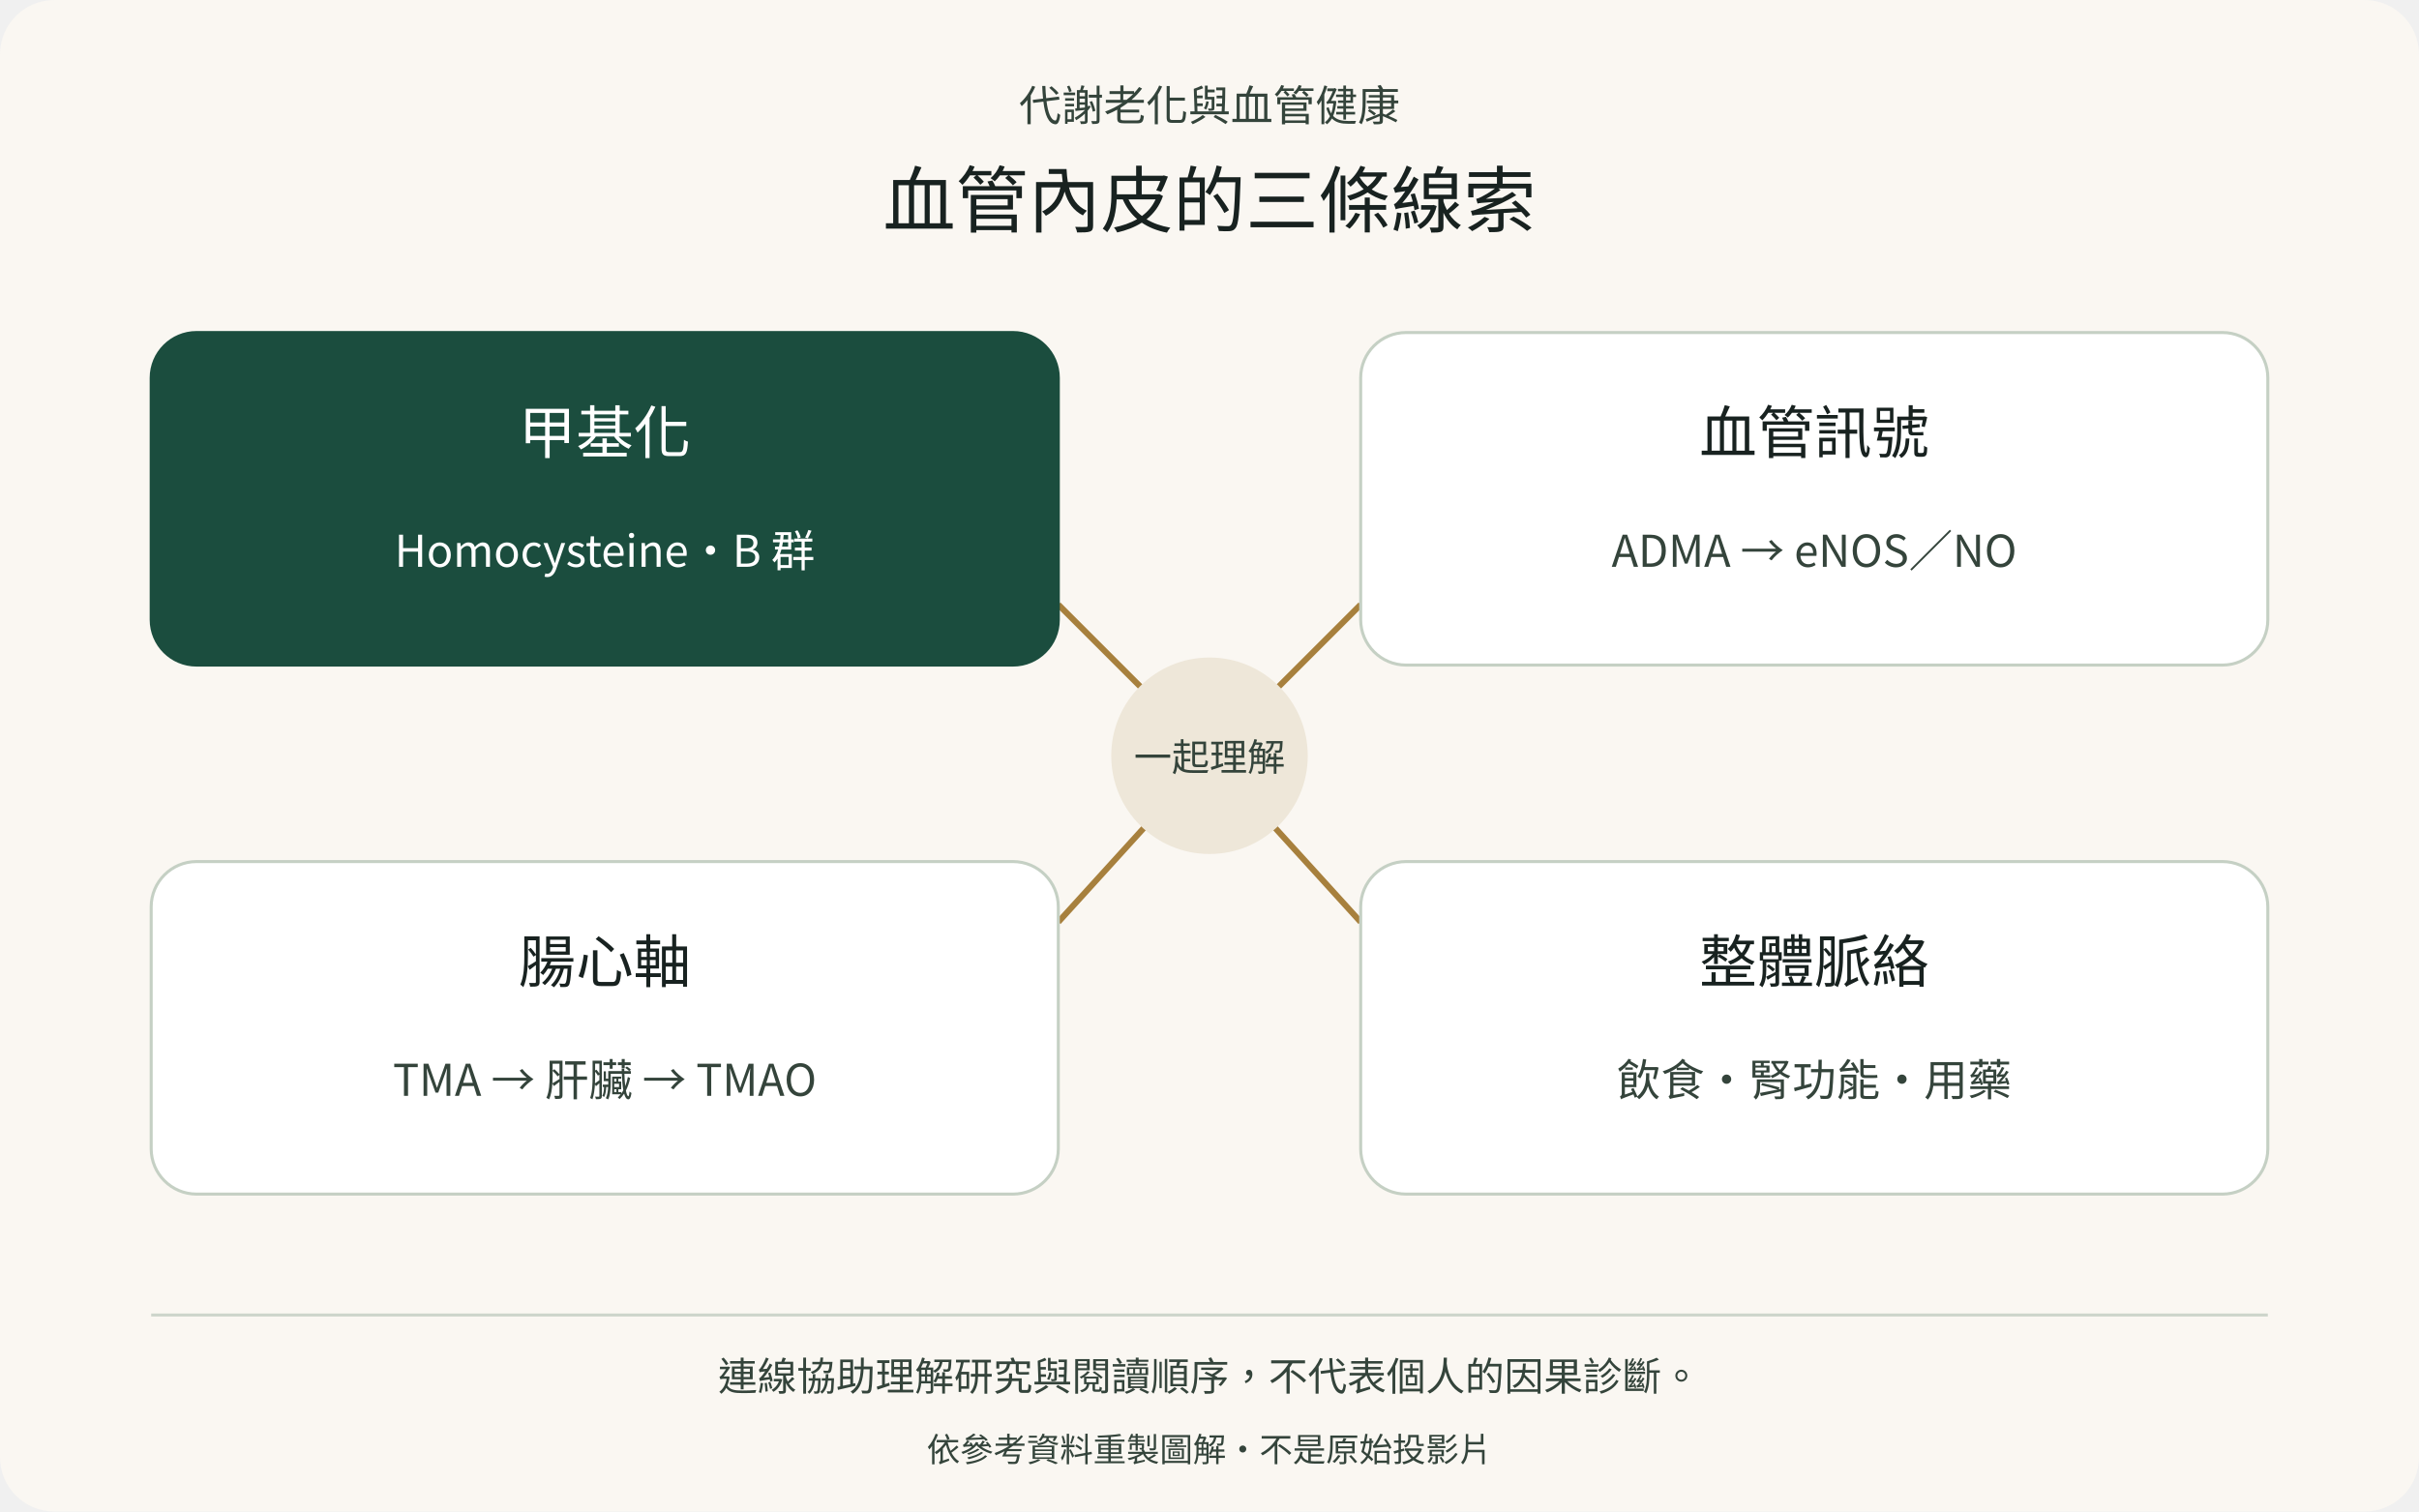
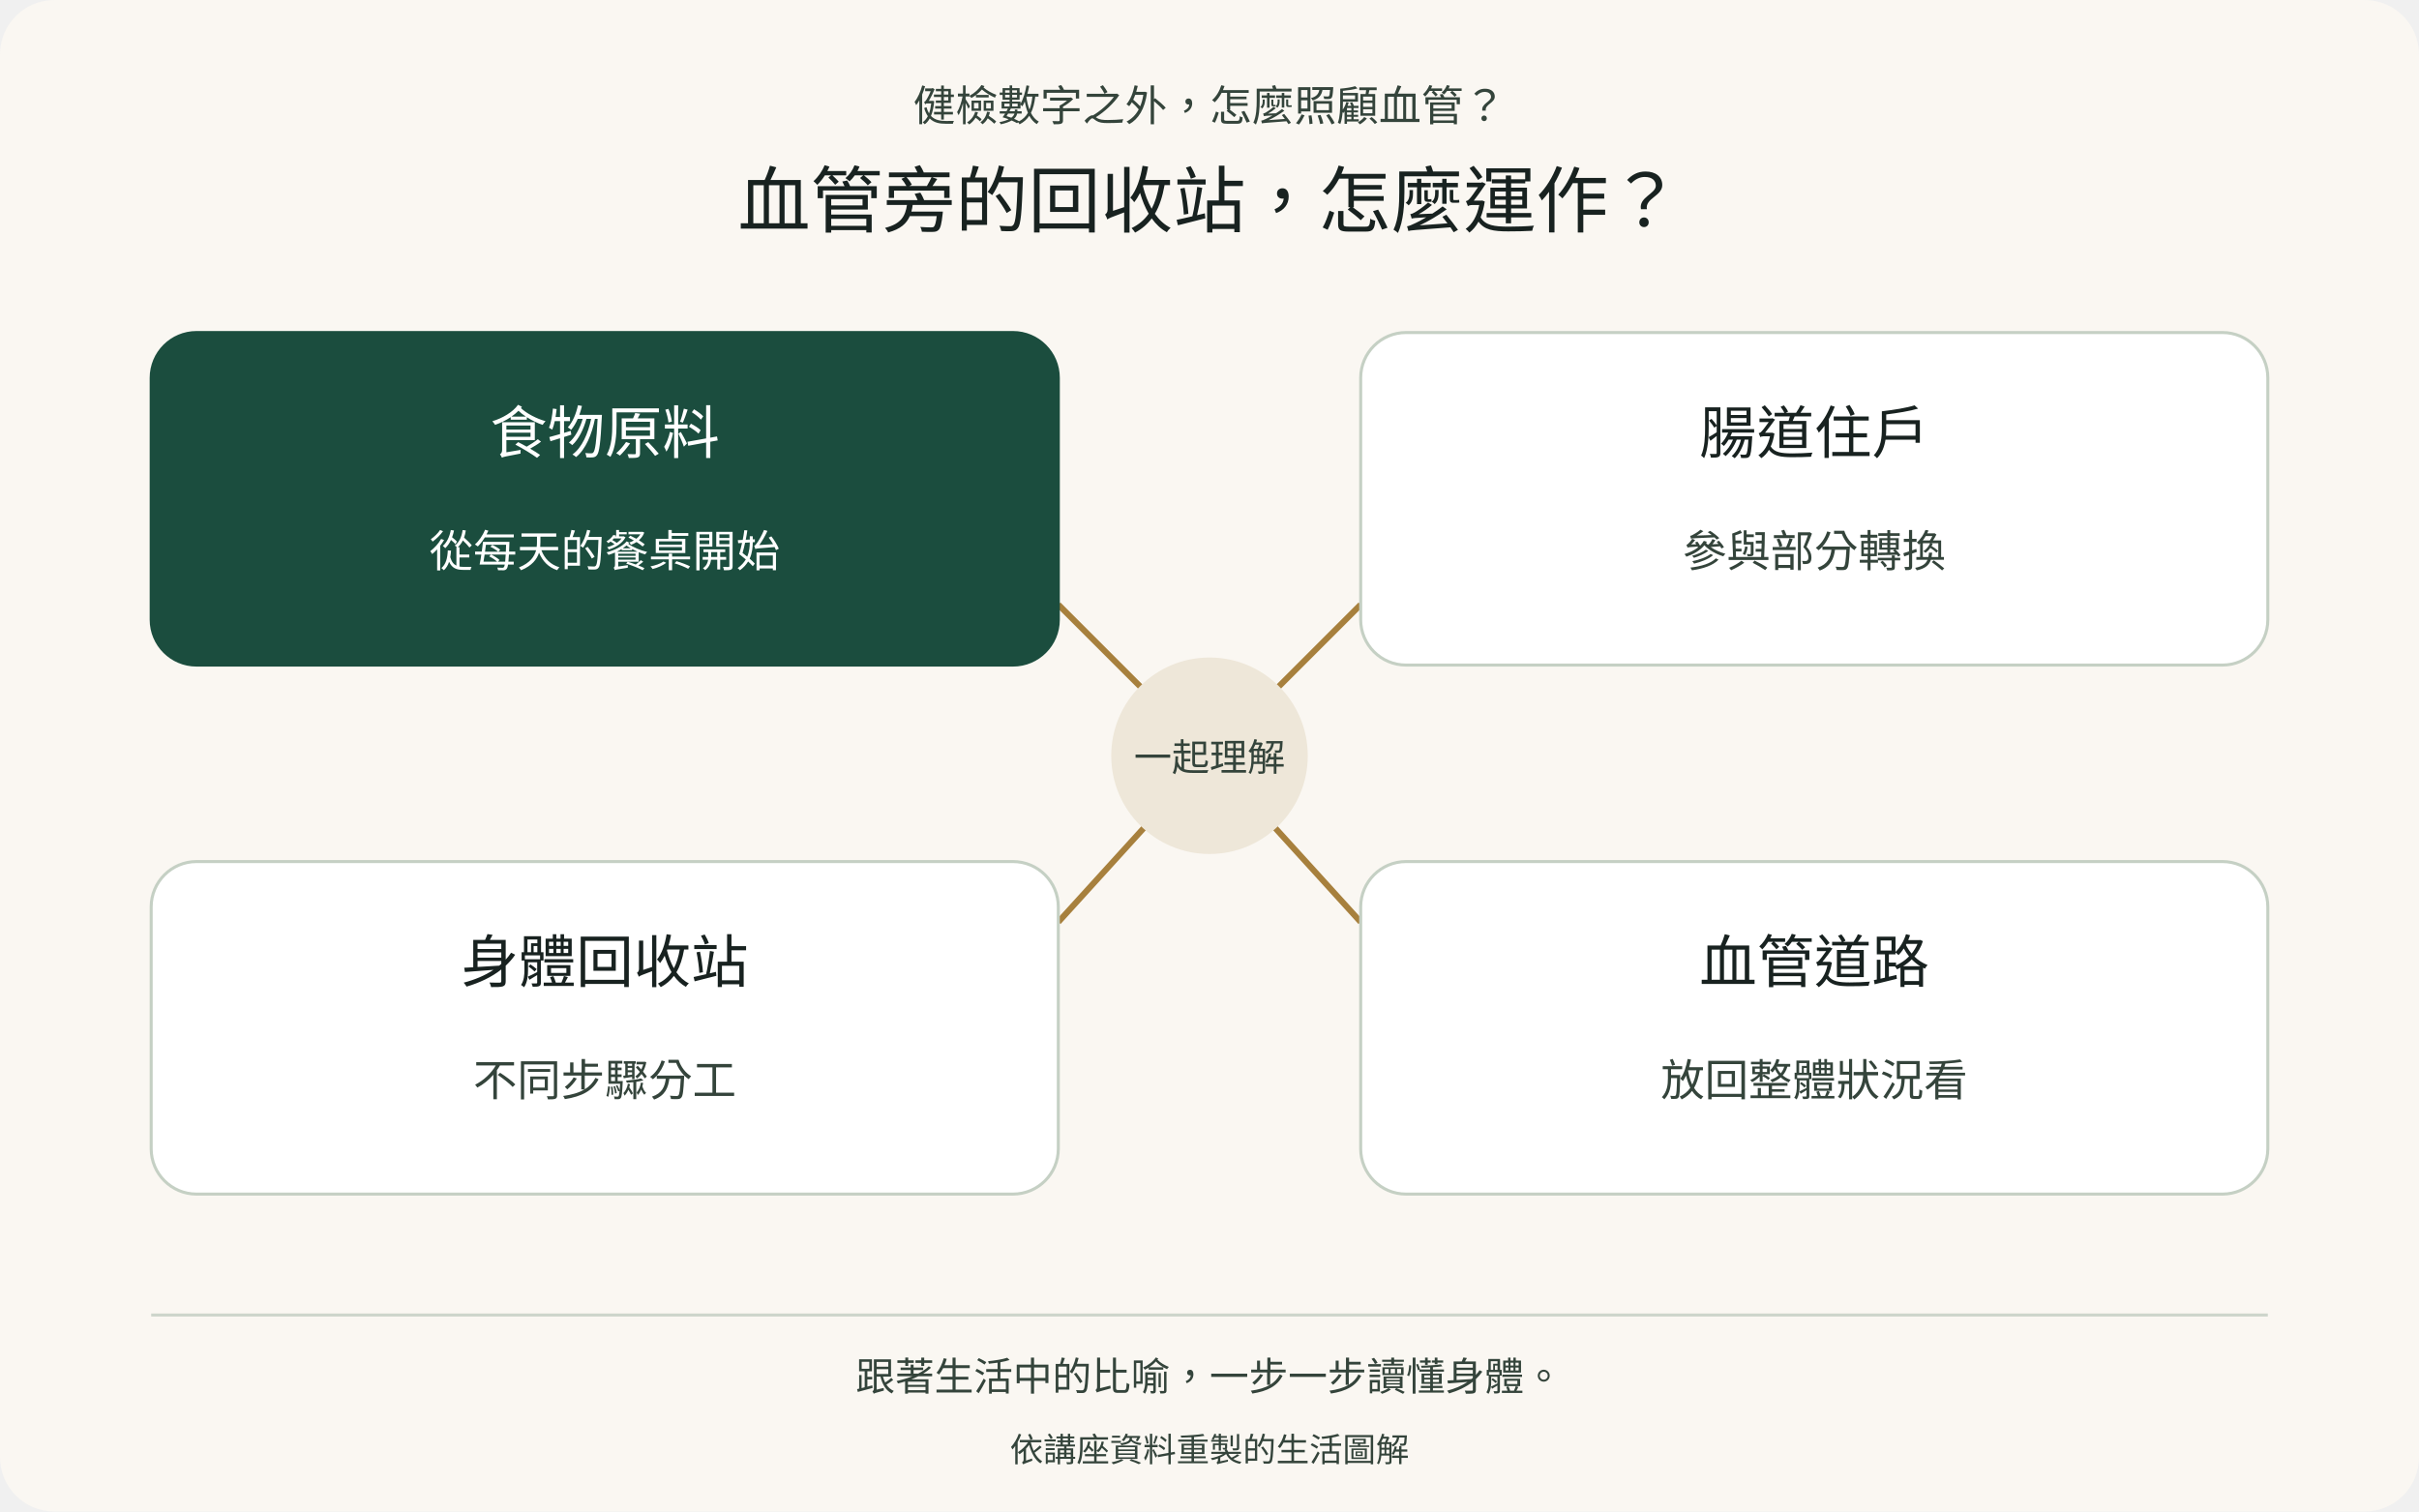
<svg xmlns="http://www.w3.org/2000/svg" width="1600" height="1000" viewBox="0 0 1600 1000" role="img" aria-labelledby="title desc">
  <defs>
    <marker id="arrow" viewBox="0 0 10 10" refX="9" refY="5" markerWidth="4" markerHeight="4" orient="auto">
      <path d="M0 0 10 5 0 10" fill="#A7803D" />
    </marker>
  </defs>
  <rect width="1600" height="1000" rx="36" fill="#FAF7F2" />
  <g font-family="-apple-system,BlinkMacSystemFont,'Noto Sans CJK TC','PingFang TC',sans-serif">
    <text x="800" y="80" text-anchor="middle" font-size="28" fill="#34443B">
-       <tspan x="800" dy="0">代謝老化與血管健康</tspan>
+       <tspan x="800" dy="0">健檢數字之外，怎麼照顧血管？</tspan>
    </text>
    <text x="800" y="150" text-anchor="middle" font-size="48" fill="#182220">
-       <tspan x="800" dy="0">血管內皮的三條線索</tspan>
+       <tspan x="800" dy="0">血管旁的回收站，怎麼運作？</tspan>
    </text>
    <path d="M700 400 L800 500 L900 400 M800 500 L700 610 M800 500 L900 610" fill="none" stroke="#A7803D" stroke-width="4" />
    <g>
      <rect x="100" y="220" width="600" height="220" rx="30" fill="#1B4D3E" stroke="#1B4D3E" stroke-width="2" />
      <text x="400" y="300" text-anchor="middle" font-size="38" fill="#FFFFFF">
-         <tspan x="400" dy="0">甲基化</tspan>
+         <tspan x="400" dy="0">食物原料</tspan>
      </text>
      <text x="400" y="375" text-anchor="middle" font-size="29" fill="#FFFFFF">
-         <tspan x="400" dy="0">Homocysteine・B 群</tspan>
+         <tspan x="400" dy="0">從每天的餐桌開始</tspan>
      </text>
    </g>
    <g>
      <rect x="900" y="220" width="600" height="220" rx="30" fill="#FFFFFF" stroke="#C5D0C4" stroke-width="2" />
      <text x="1200" y="300" text-anchor="middle" font-size="38" fill="#182220">
-         <tspan x="1200" dy="0">血管訊號</tspan>
+         <tspan x="1200" dy="0">腸道住戶</tspan>
      </text>
      <text x="1200" y="375" text-anchor="middle" font-size="29" fill="#34443B">
-         <tspan x="1200" dy="0">ADMA → eNOS／NO</tspan>
+         <tspan x="1200" dy="0">參與部分轉換</tspan>
      </text>
    </g>
    <g>
      <rect x="100" y="570" width="600" height="220" rx="30" fill="#FFFFFF" stroke="#C5D0C4" stroke-width="2" />
      <text x="400" y="650" text-anchor="middle" font-size="38" fill="#182220">
-         <tspan x="400" dy="0">腸心軸</tspan>
+         <tspan x="400" dy="0">身體回收站</tspan>
      </text>
      <text x="400" y="725" text-anchor="middle" font-size="29" fill="#34443B">
-         <tspan x="400" dy="0">TMA → 肝臟 → TMAO</tspan>
+         <tspan x="400" dy="0">不同步驟分工</tspan>
      </text>
    </g>
    <g>
      <rect x="900" y="570" width="600" height="220" rx="30" fill="#FFFFFF" stroke="#C5D0C4" stroke-width="2" />
      <text x="1200" y="650" text-anchor="middle" font-size="38" fill="#182220">
-         <tspan x="1200" dy="0">整體脈絡</tspan>
+         <tspan x="1200" dy="0">血管道路</tspan>
      </text>
      <text x="1200" y="725" text-anchor="middle" font-size="29" fill="#34443B">
-         <tspan x="1200" dy="0">飲食・腎功能・用藥</tspan>
+         <tspan x="1200" dy="0">放回整體狀況看</tspan>
      </text>
    </g>
    <circle cx="800" cy="500" r="65" fill="#EEE7D9" />
    <text x="800" y="510" text-anchor="middle" font-size="25" fill="#34443B">
      <tspan x="800" dy="0">一起理解</tspan>
    </text>
    <path d="M100 870 H1500" stroke="#CDD5CB" stroke-width="2" />
    <text x="800" y="920" text-anchor="middle" font-size="26" fill="#34443B">
-       <tspan x="800" dy="0">連線協助理解研究與閱讀順序，不代表個人的因果診斷。</tspan>
+       <tspan x="800" dy="0">跟著生活中的比喻，一步一步讀懂身體。</tspan>
    </text>
    <text x="800" y="967" text-anchor="middle" font-size="22" fill="#34443B">
-       <tspan x="800" dy="0">依參考資料重製圖解・不是原始投影片</tspan>
+       <tspan x="800" dy="0">依講座資料重製的生活圖解</tspan>
    </text>
  </g>
</svg>
